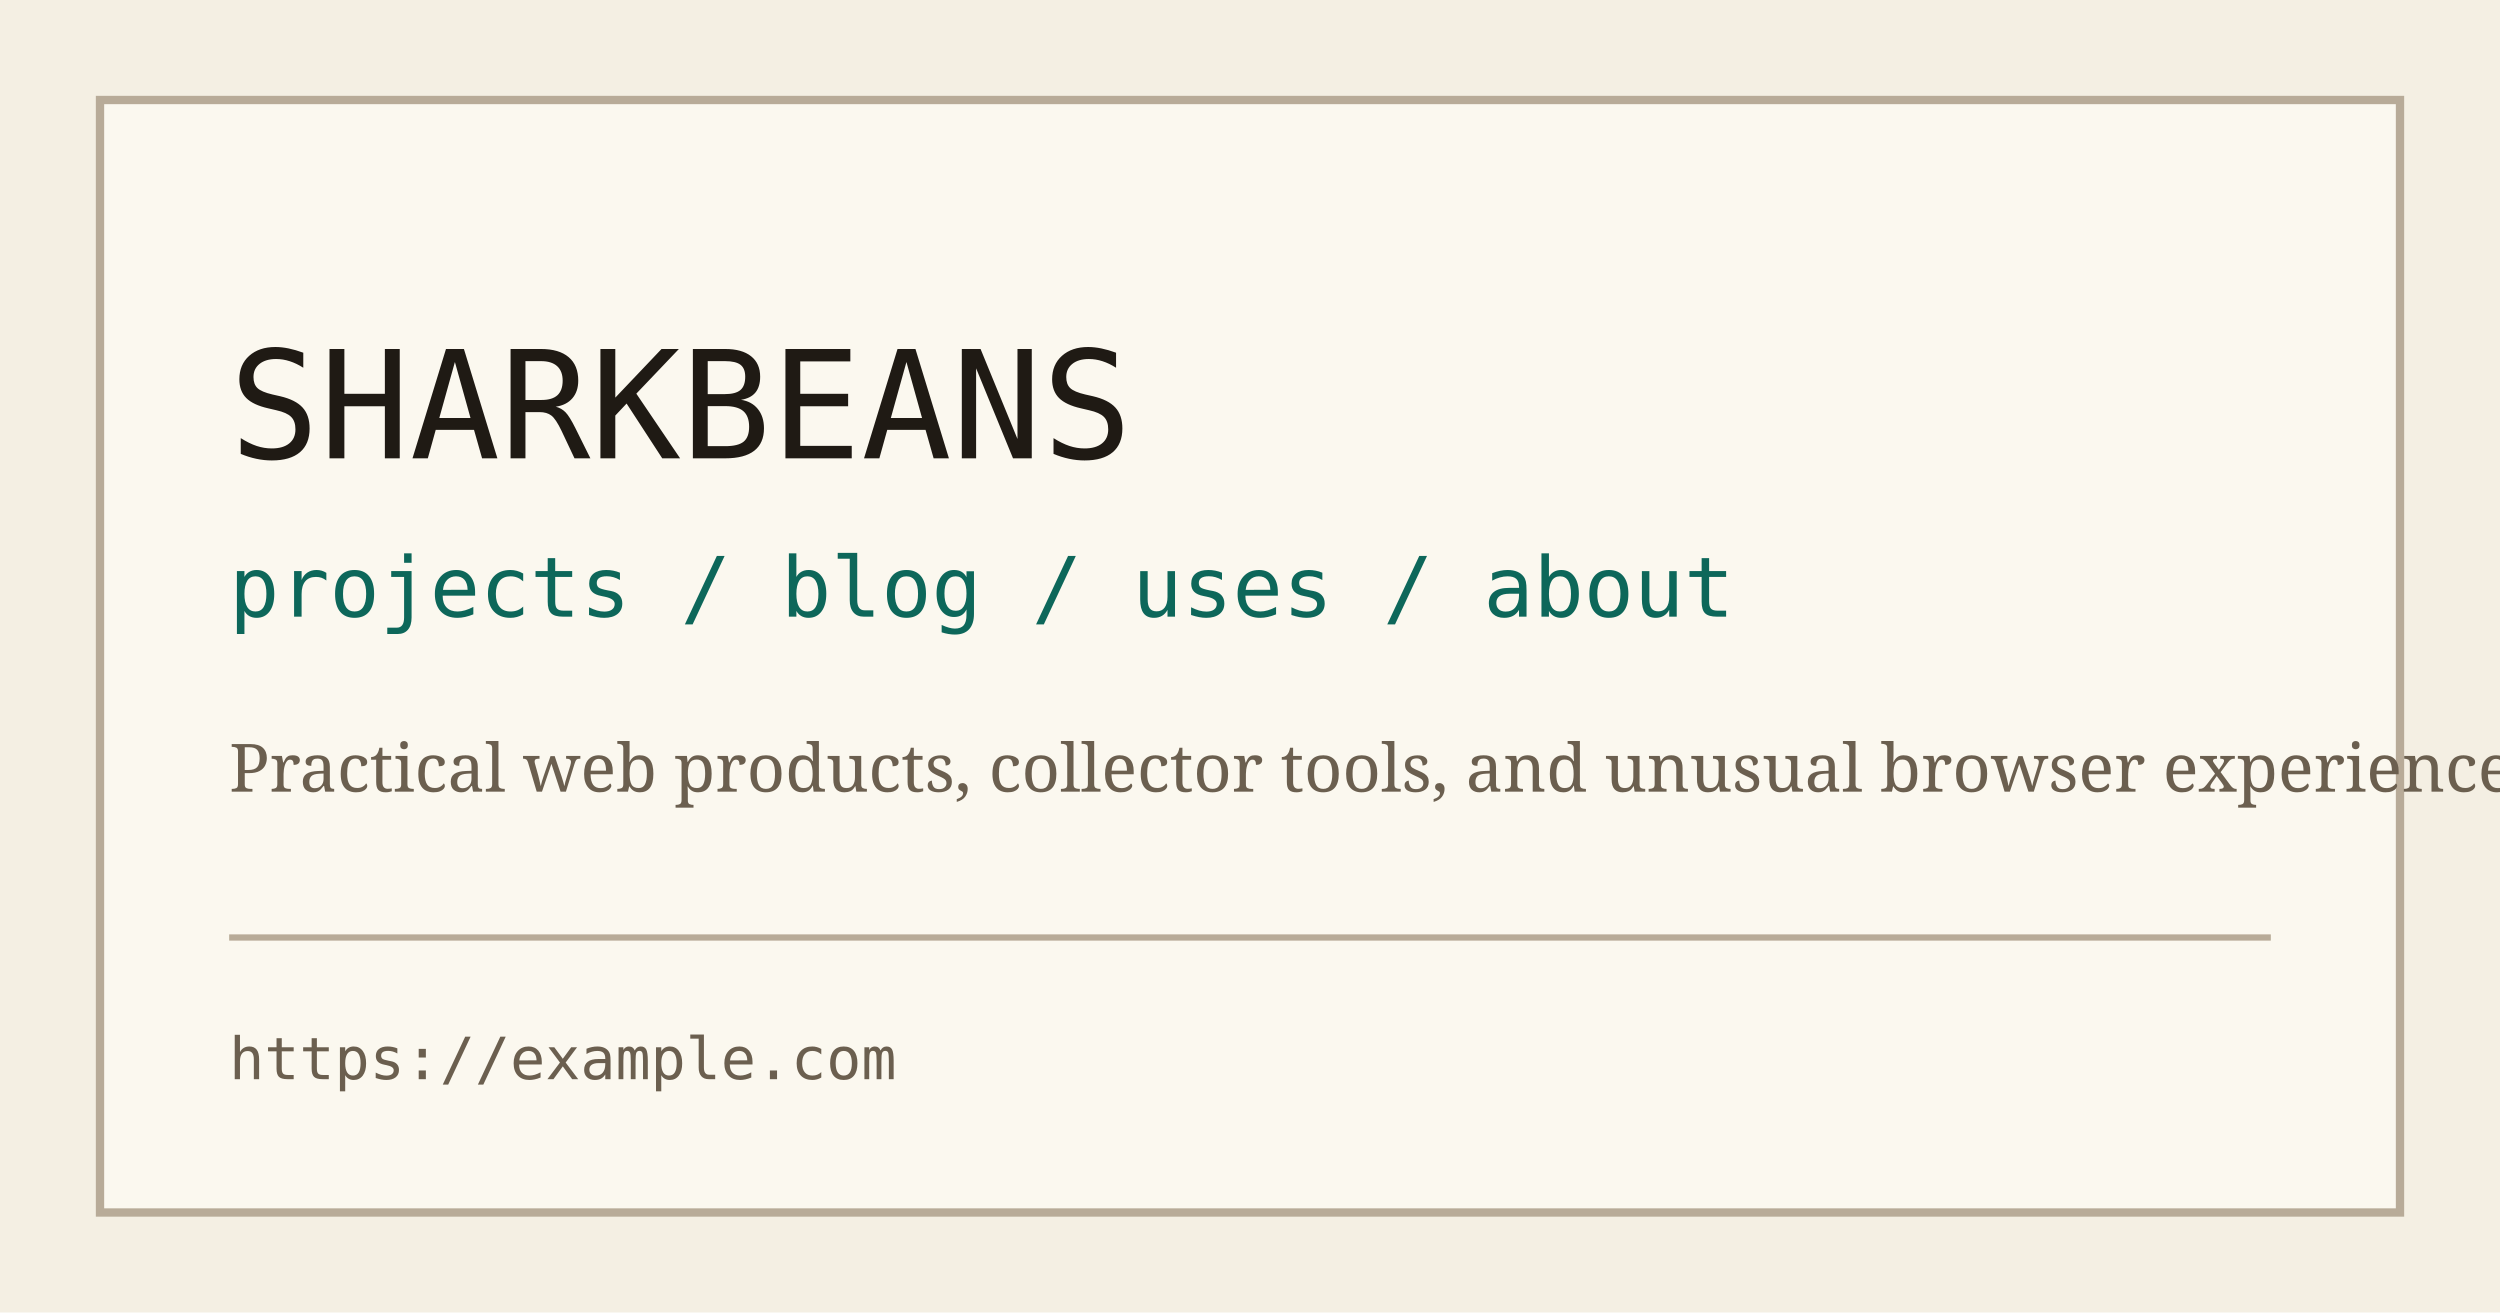
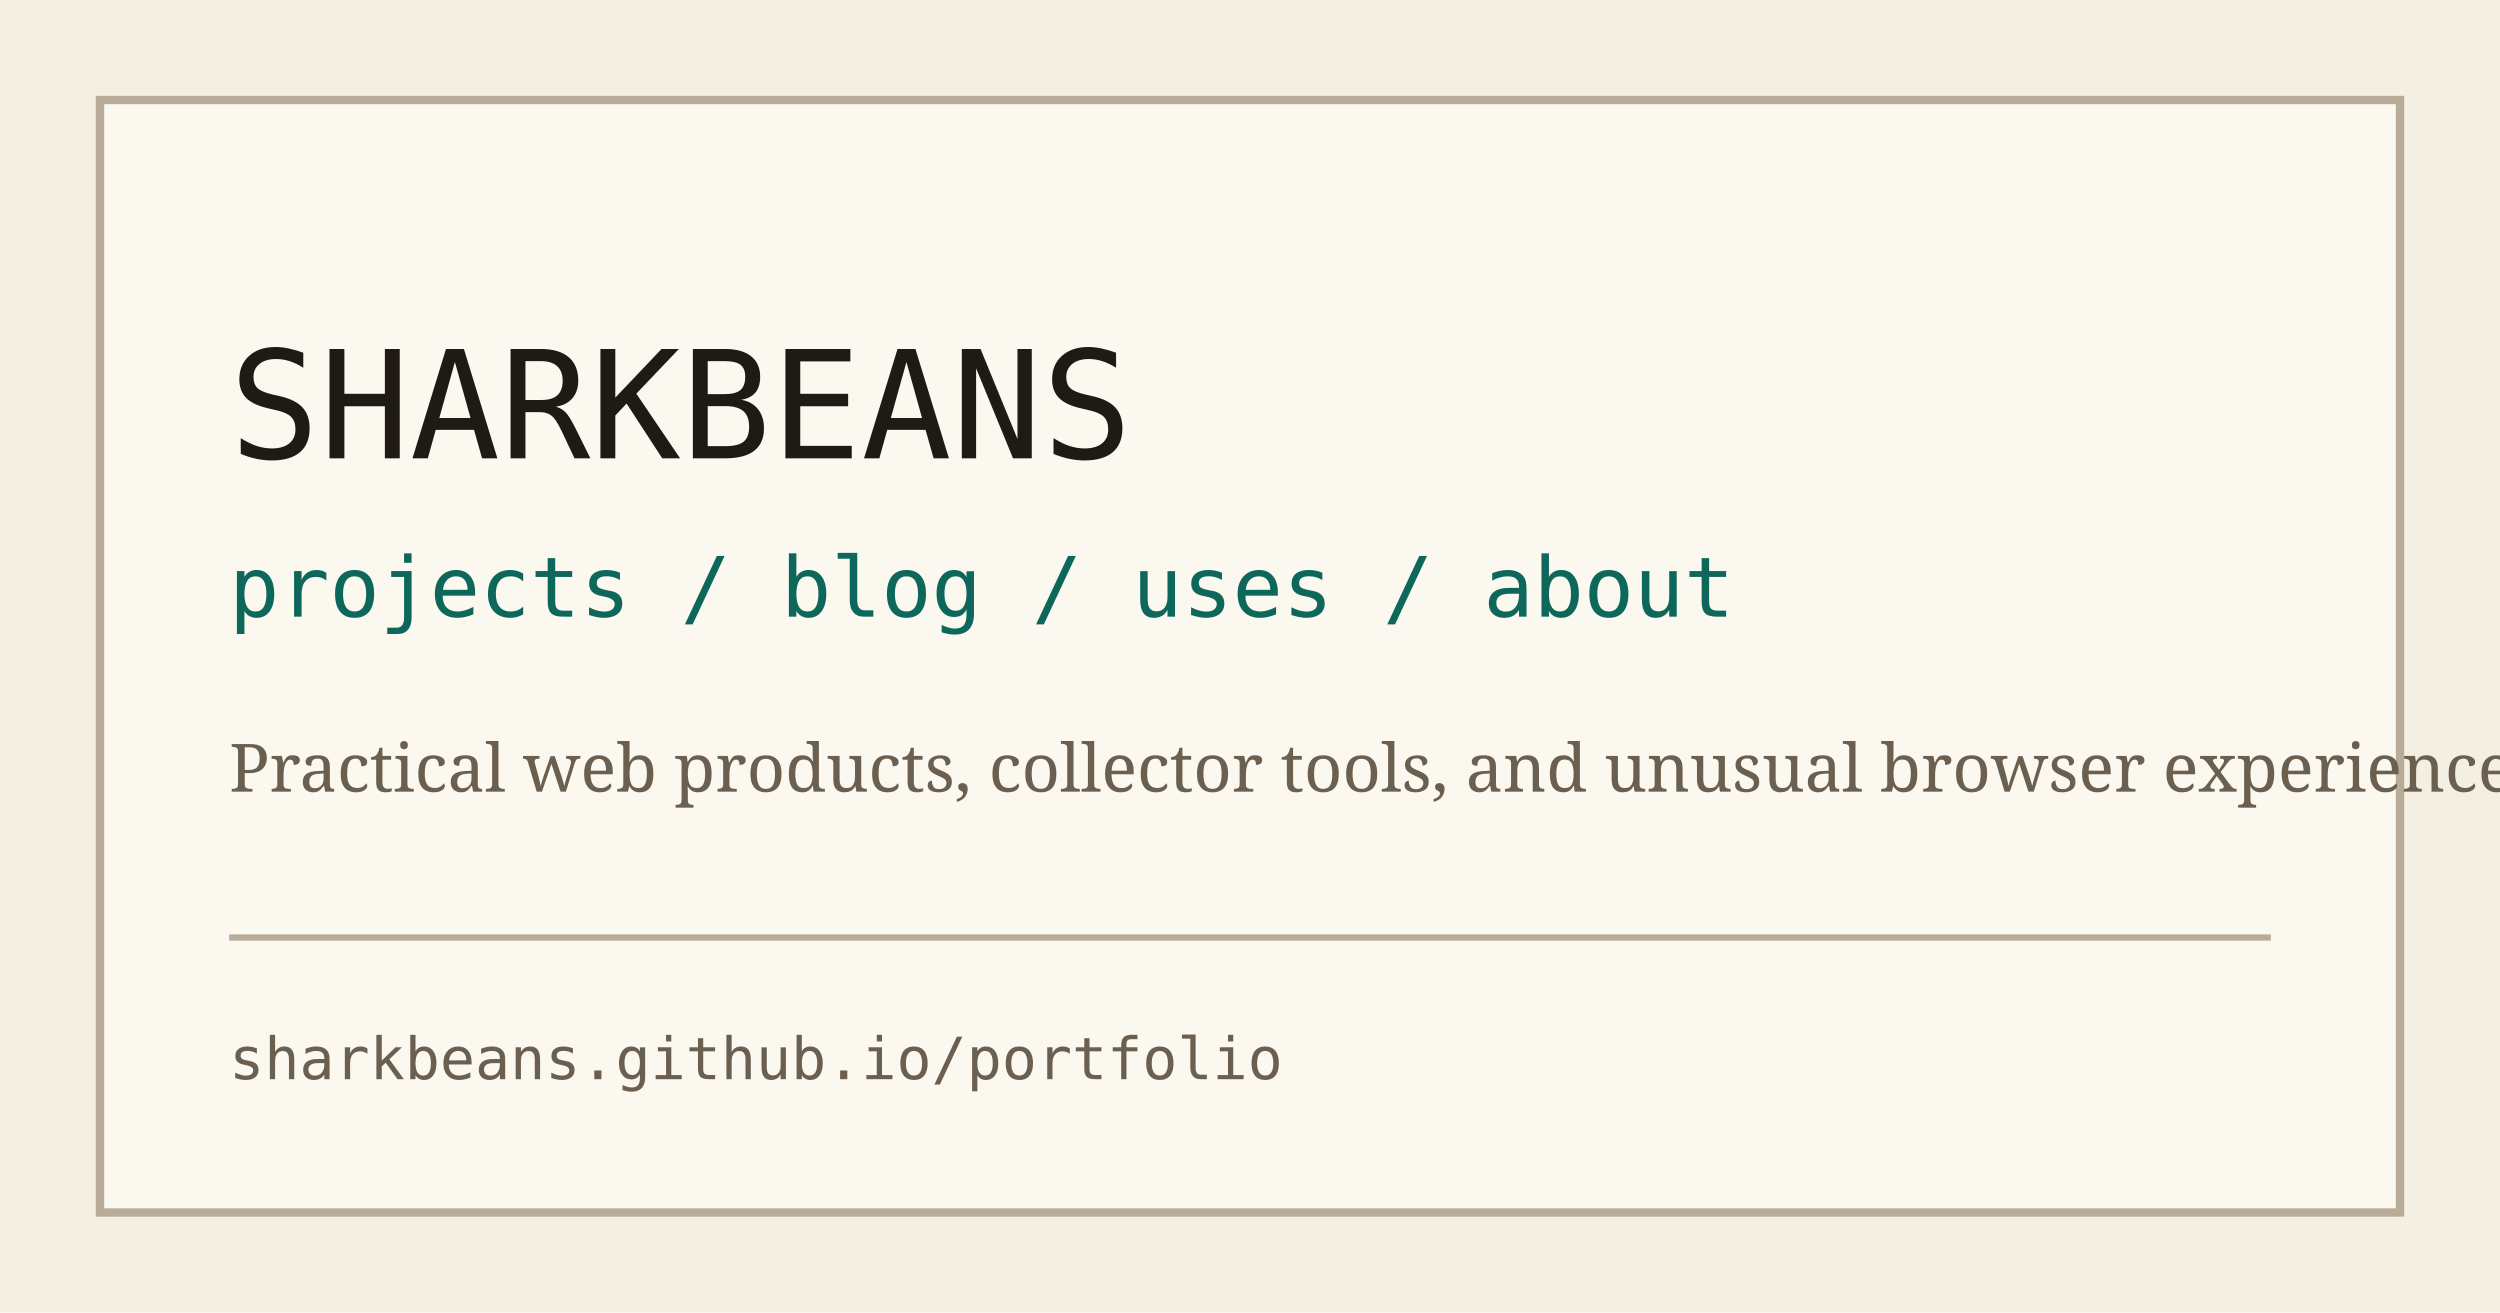
<svg xmlns="http://www.w3.org/2000/svg" viewBox="0 0 1200 630" role="img" aria-labelledby="title desc">
  <rect width="1200" height="630" fill="#f4efe3" />
  <rect x="48" y="48" width="1104" height="534" fill="#fbf8ef" stroke="#b8ab98" stroke-width="4" />
  <text x="110" y="220" fill="#1f1a14" font-size="72" font-family="IBM Plex Mono, monospace">SHARKBEANS</text>
  <text x="110" y="296" fill="#0d675a" font-size="40" font-family="IBM Plex Mono, monospace">projects / blog / uses / about</text>
  <text x="110" y="380" fill="#6b5f4f" font-size="32" font-family="Iowan Old Style, Georgia, serif">
    Practical web products, collector tools, and unusual browser experiences.
  </text>
  <line x1="110" y1="450" x2="1090" y2="450" stroke="#b8ab98" stroke-width="3" />
-   <text x="110" y="518" fill="#6b5f4f" font-size="28" font-family="IBM Plex Mono, monospace">https://example.com</text>
+   <text x="110" y="518" fill="#6b5f4f" font-size="28" font-family="IBM Plex Mono, monospace">sharkbeans.github.io/portfolio</text>
</svg>
